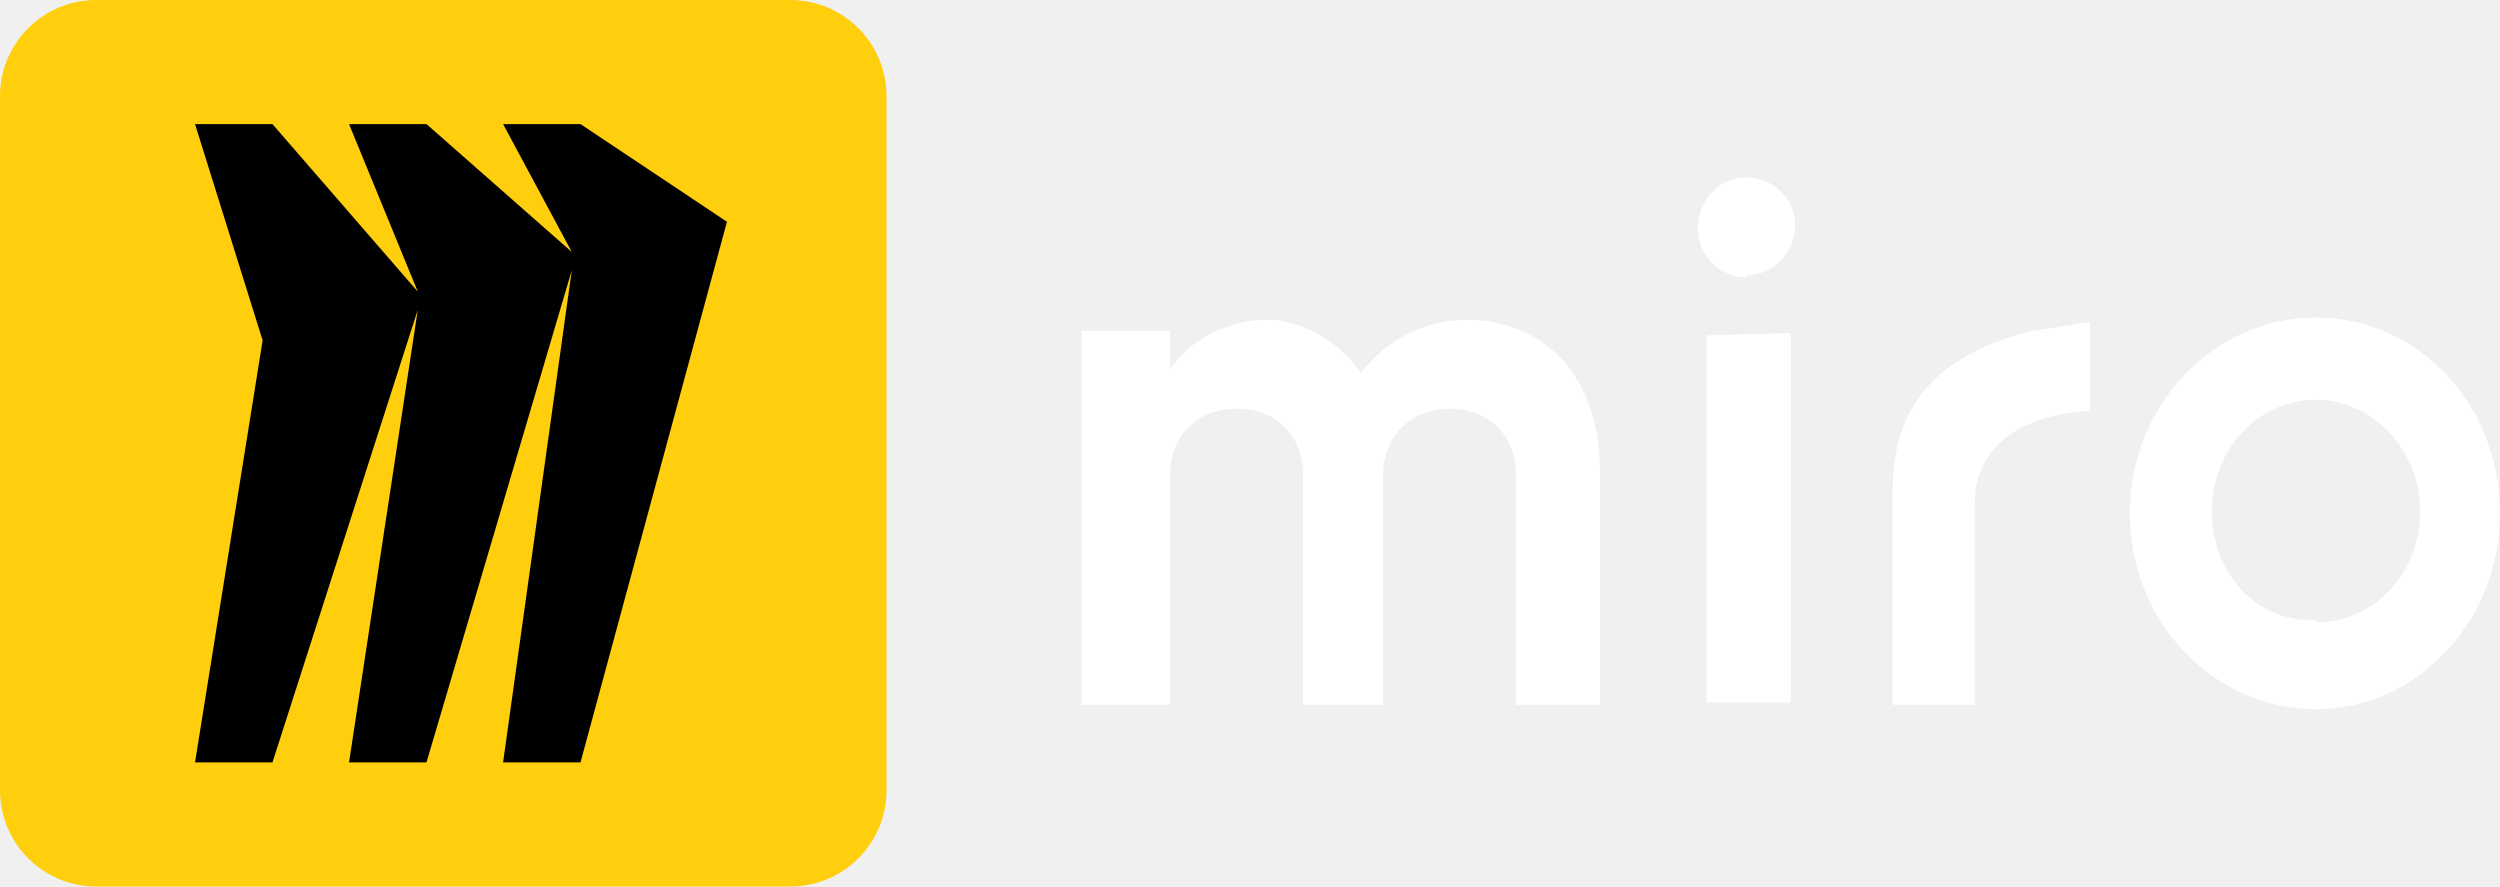
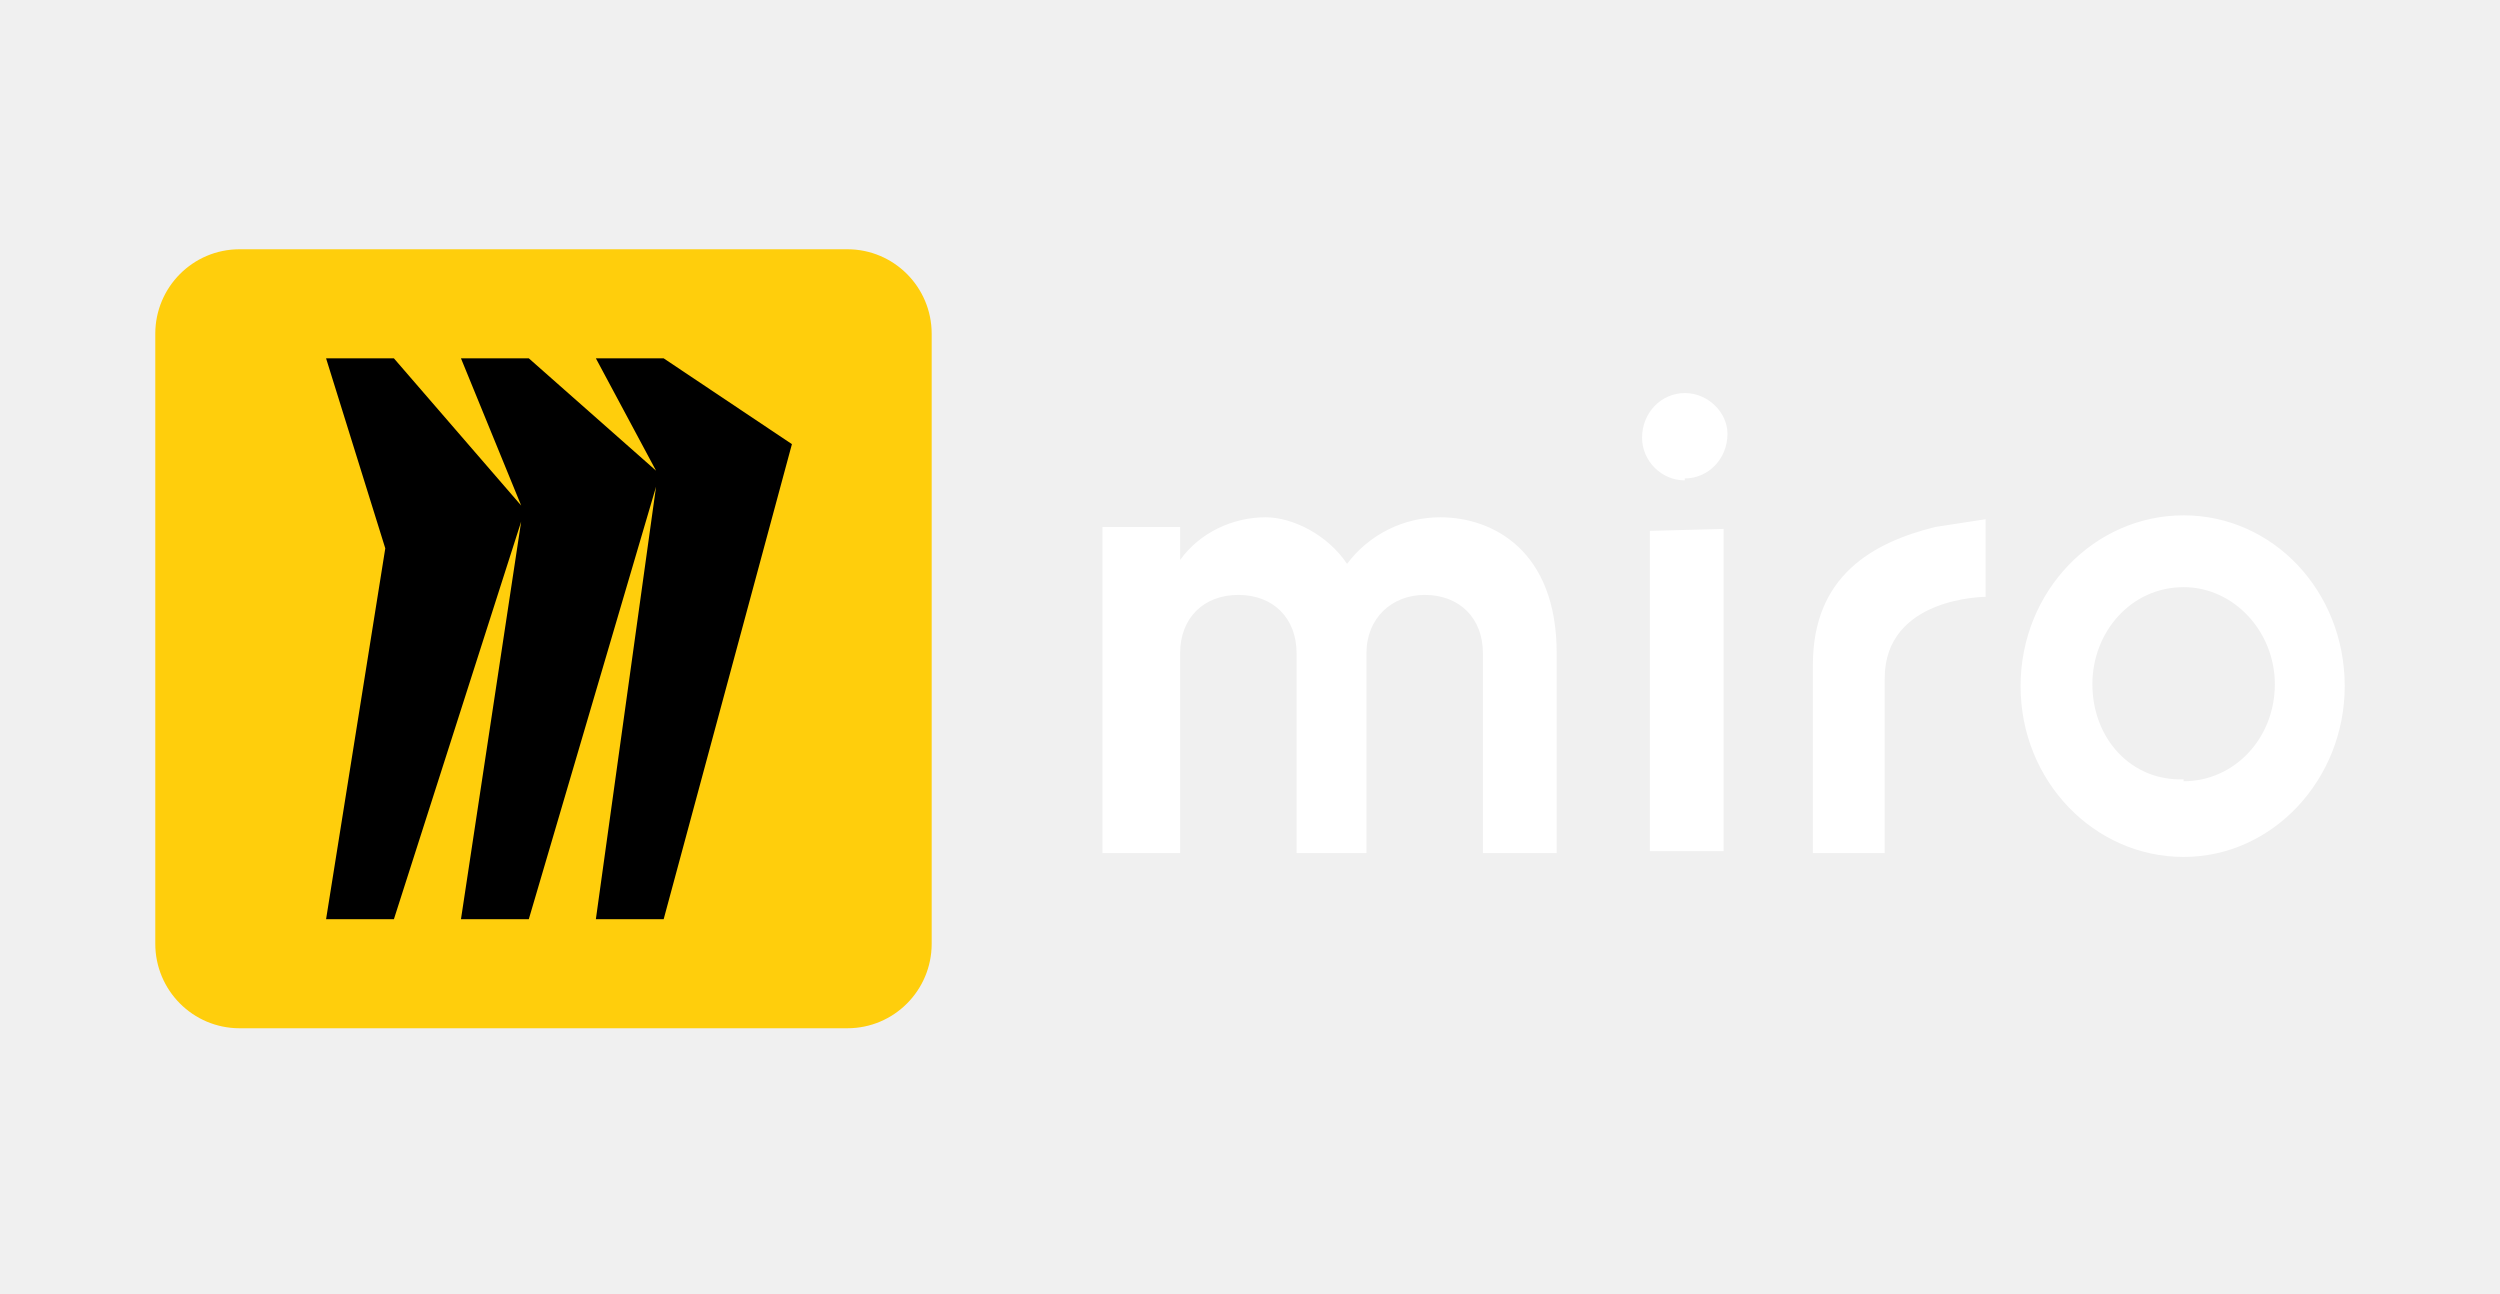
- <svg xmlns="http://www.w3.org/2000/svg" width="141" height="50" viewBox="0 0 141 50" fill="none">
-   <path d="M44.574 0H5.426C2.429 0 0 2.429 0 5.426V44.574C0 47.571 2.429 50 5.426 50H44.574C47.571 50 50 47.571 50 44.574V5.426C50 2.429 47.571 0 44.574 0Z" fill="#FFCE0C" />
-   <path d="M32.74 7H28.375L32.25 14.212L24.055 7H19.686L23.564 16.45L15.367 7H11L14.812 19.197L11 43H15.367L23.562 17.477L19.686 43H24.054L32.25 15.241L28.374 43H32.74L41 12.508L32.74 7Z" fill="black" />
-   <path fill-rule="evenodd" clip-rule="evenodd" d="M106.75 27.573V39.749H111.375V28.452C111.375 23.18 117.875 23.18 117.875 23.18V18.159L114.625 18.661C110.625 19.665 106.75 21.799 106.75 27.573ZM71.5 18.034C73.25 18.034 75.5 19.163 76.75 21.046C77.449 20.111 78.355 19.352 79.396 18.829C80.437 18.306 81.586 18.034 82.75 18.034C86.125 18.034 90.25 20.167 90.25 26.82V39.749H85.5V26.82C85.5 24.561 84 23.054 81.75 23.054C79.625 23.054 78 24.561 78 26.82V39.749H73.5V26.82C73.5 24.561 72 23.054 69.75 23.054C67.5 23.054 66 24.561 66 26.82V39.749H61V18.661H66V20.795C67.25 19.038 69.375 18.034 71.5 18.034ZM101 18.787V39.623H96.25V18.912L101 18.787ZM98.5 15.523C100 15.523 101.25 14.268 101.25 12.636C101.25 11.255 100 10 98.5 10C97 10 95.75 11.255 95.75 12.887C95.75 14.393 97 15.649 98.5 15.649V15.523ZM130.625 17.908C124.875 17.908 120.125 22.803 120.125 28.954C120.125 35.105 124.875 40 130.625 40C136.375 40 141 34.979 141 28.954C141 22.803 136.375 17.908 130.625 17.908ZM130.625 34.979C127.25 35.105 124.75 32.343 124.75 28.828C124.75 25.439 127.25 22.552 130.625 22.552C133.875 22.552 136.5 25.439 136.5 28.828C136.5 32.343 133.875 35.105 130.625 35.105V34.979Z" fill="white" />
+ <svg xmlns="http://www.w3.org/2000/svg" width="116" height="60" viewBox="0 0 116 60" fill="none">
+   <path d="M39.32 11.566H11.115C8.955 11.566 7.205 13.322 7.205 15.489V43.788C7.205 45.955 8.955 47.711 11.115 47.711H39.32C41.479 47.711 43.23 45.955 43.23 43.788V15.489C43.23 13.322 41.479 11.566 39.32 11.566Z" fill="#FFCE0C" />
+   <path d="M30.794 16.627H27.649L30.441 21.84L24.537 16.627H21.389L24.183 23.458L18.277 16.627H15.13L17.877 25.443L15.13 42.651H18.277L24.182 24.201L21.389 42.651H24.536L30.441 22.584L27.648 42.651H30.794L36.745 20.608L30.794 16.627Z" fill="black" />
+   <path fill-rule="evenodd" clip-rule="evenodd" d="M84.118 30.846V39.582H87.45V31.477C87.45 27.694 92.133 27.694 92.133 27.694V24.092L89.792 24.452C86.91 25.172 84.118 26.703 84.118 30.846ZM58.721 24.002C59.981 24.002 61.602 24.812 62.503 26.163C63.006 25.492 63.659 24.947 64.409 24.572C65.16 24.197 65.987 24.002 66.826 24.002C69.258 24.002 72.23 25.533 72.23 30.306V39.582H68.807V30.306C68.807 28.685 67.727 27.604 66.106 27.604C64.575 27.604 63.404 28.685 63.404 30.306V39.582H60.161V30.306C60.161 28.685 59.081 27.604 57.46 27.604C55.839 27.604 54.758 28.685 54.758 30.306V39.582H51.155V24.452H54.758V25.983C55.658 24.722 57.189 24.002 58.721 24.002ZM79.975 24.542V39.492H76.553V24.632L79.975 24.542ZM78.174 22.2C79.255 22.2 80.155 21.3 80.155 20.129C80.155 19.138 79.255 18.238 78.174 18.238C77.093 18.238 76.192 19.138 76.192 20.309C76.192 21.39 77.093 22.29 78.174 22.29V22.2ZM101.32 23.912C97.177 23.912 93.755 27.424 93.755 31.837C93.755 36.25 97.177 39.762 101.32 39.762C105.463 39.762 108.795 36.16 108.795 31.837C108.795 27.424 105.463 23.912 101.32 23.912ZM101.32 36.16C98.888 36.25 97.087 34.269 97.087 31.747C97.087 29.315 98.888 27.244 101.32 27.244C103.661 27.244 105.553 29.315 105.553 31.747C105.553 34.269 103.661 36.25 101.32 36.25V36.16Z" fill="white" />
</svg>
